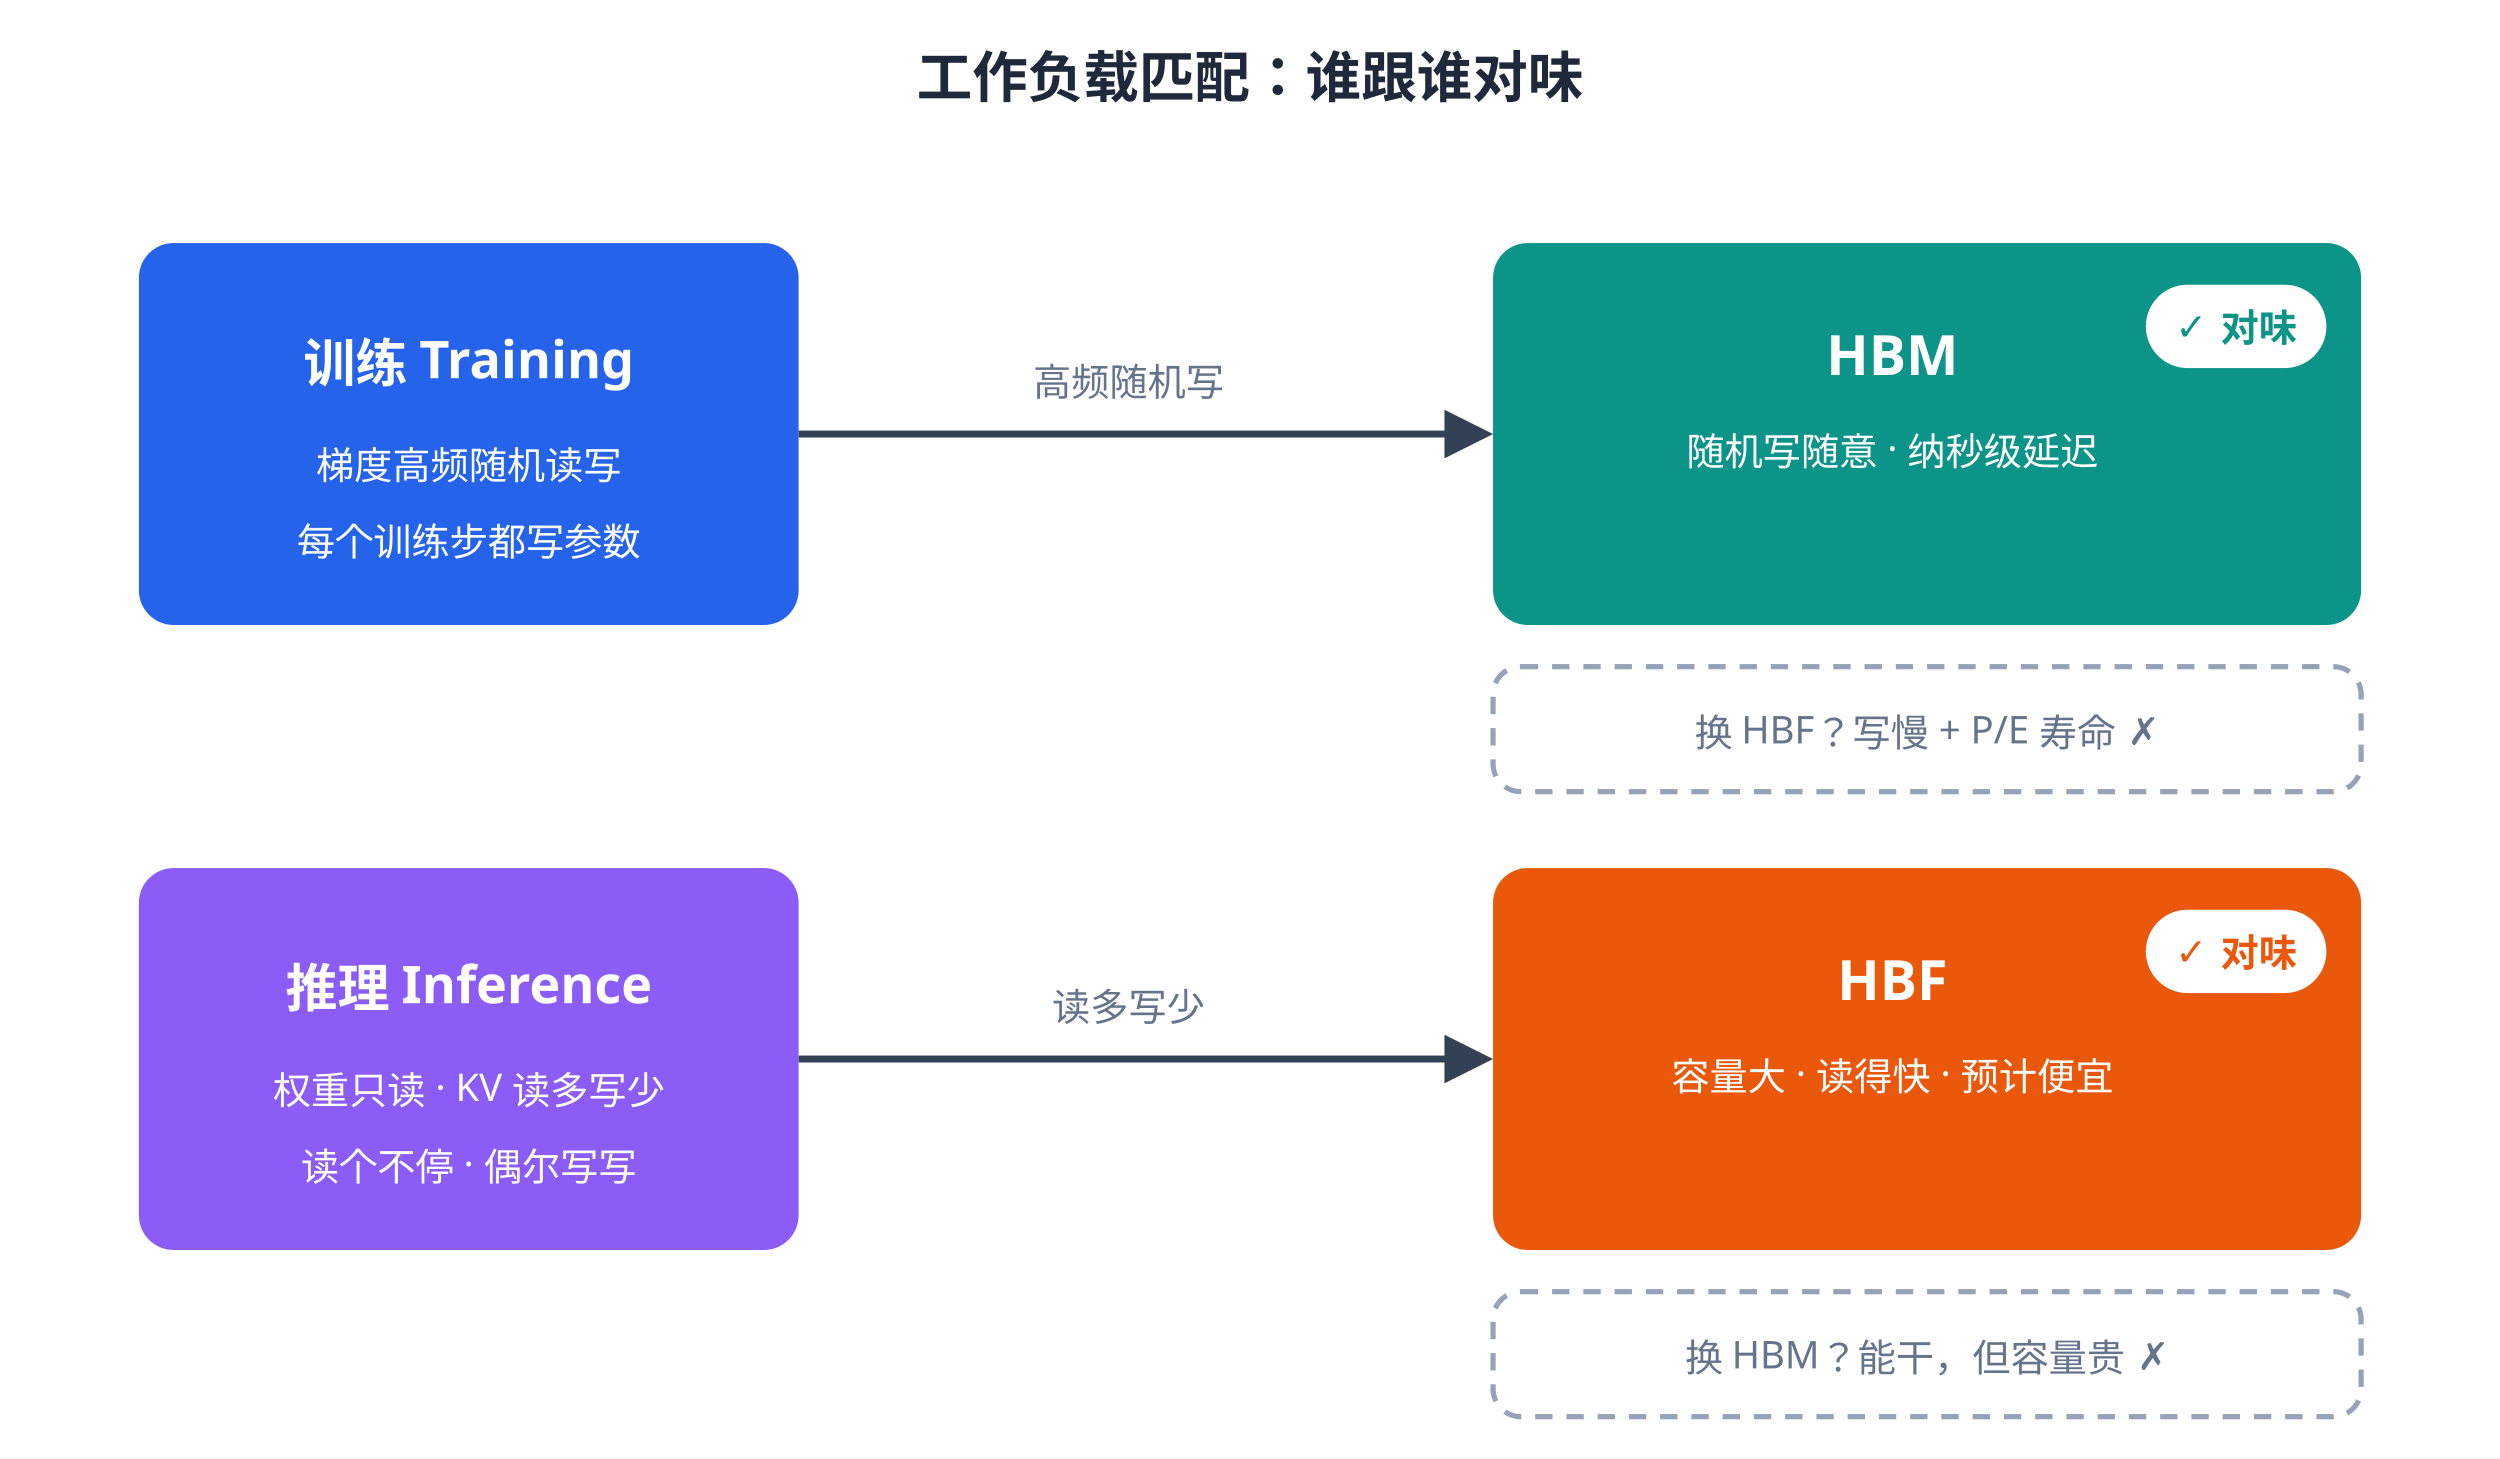
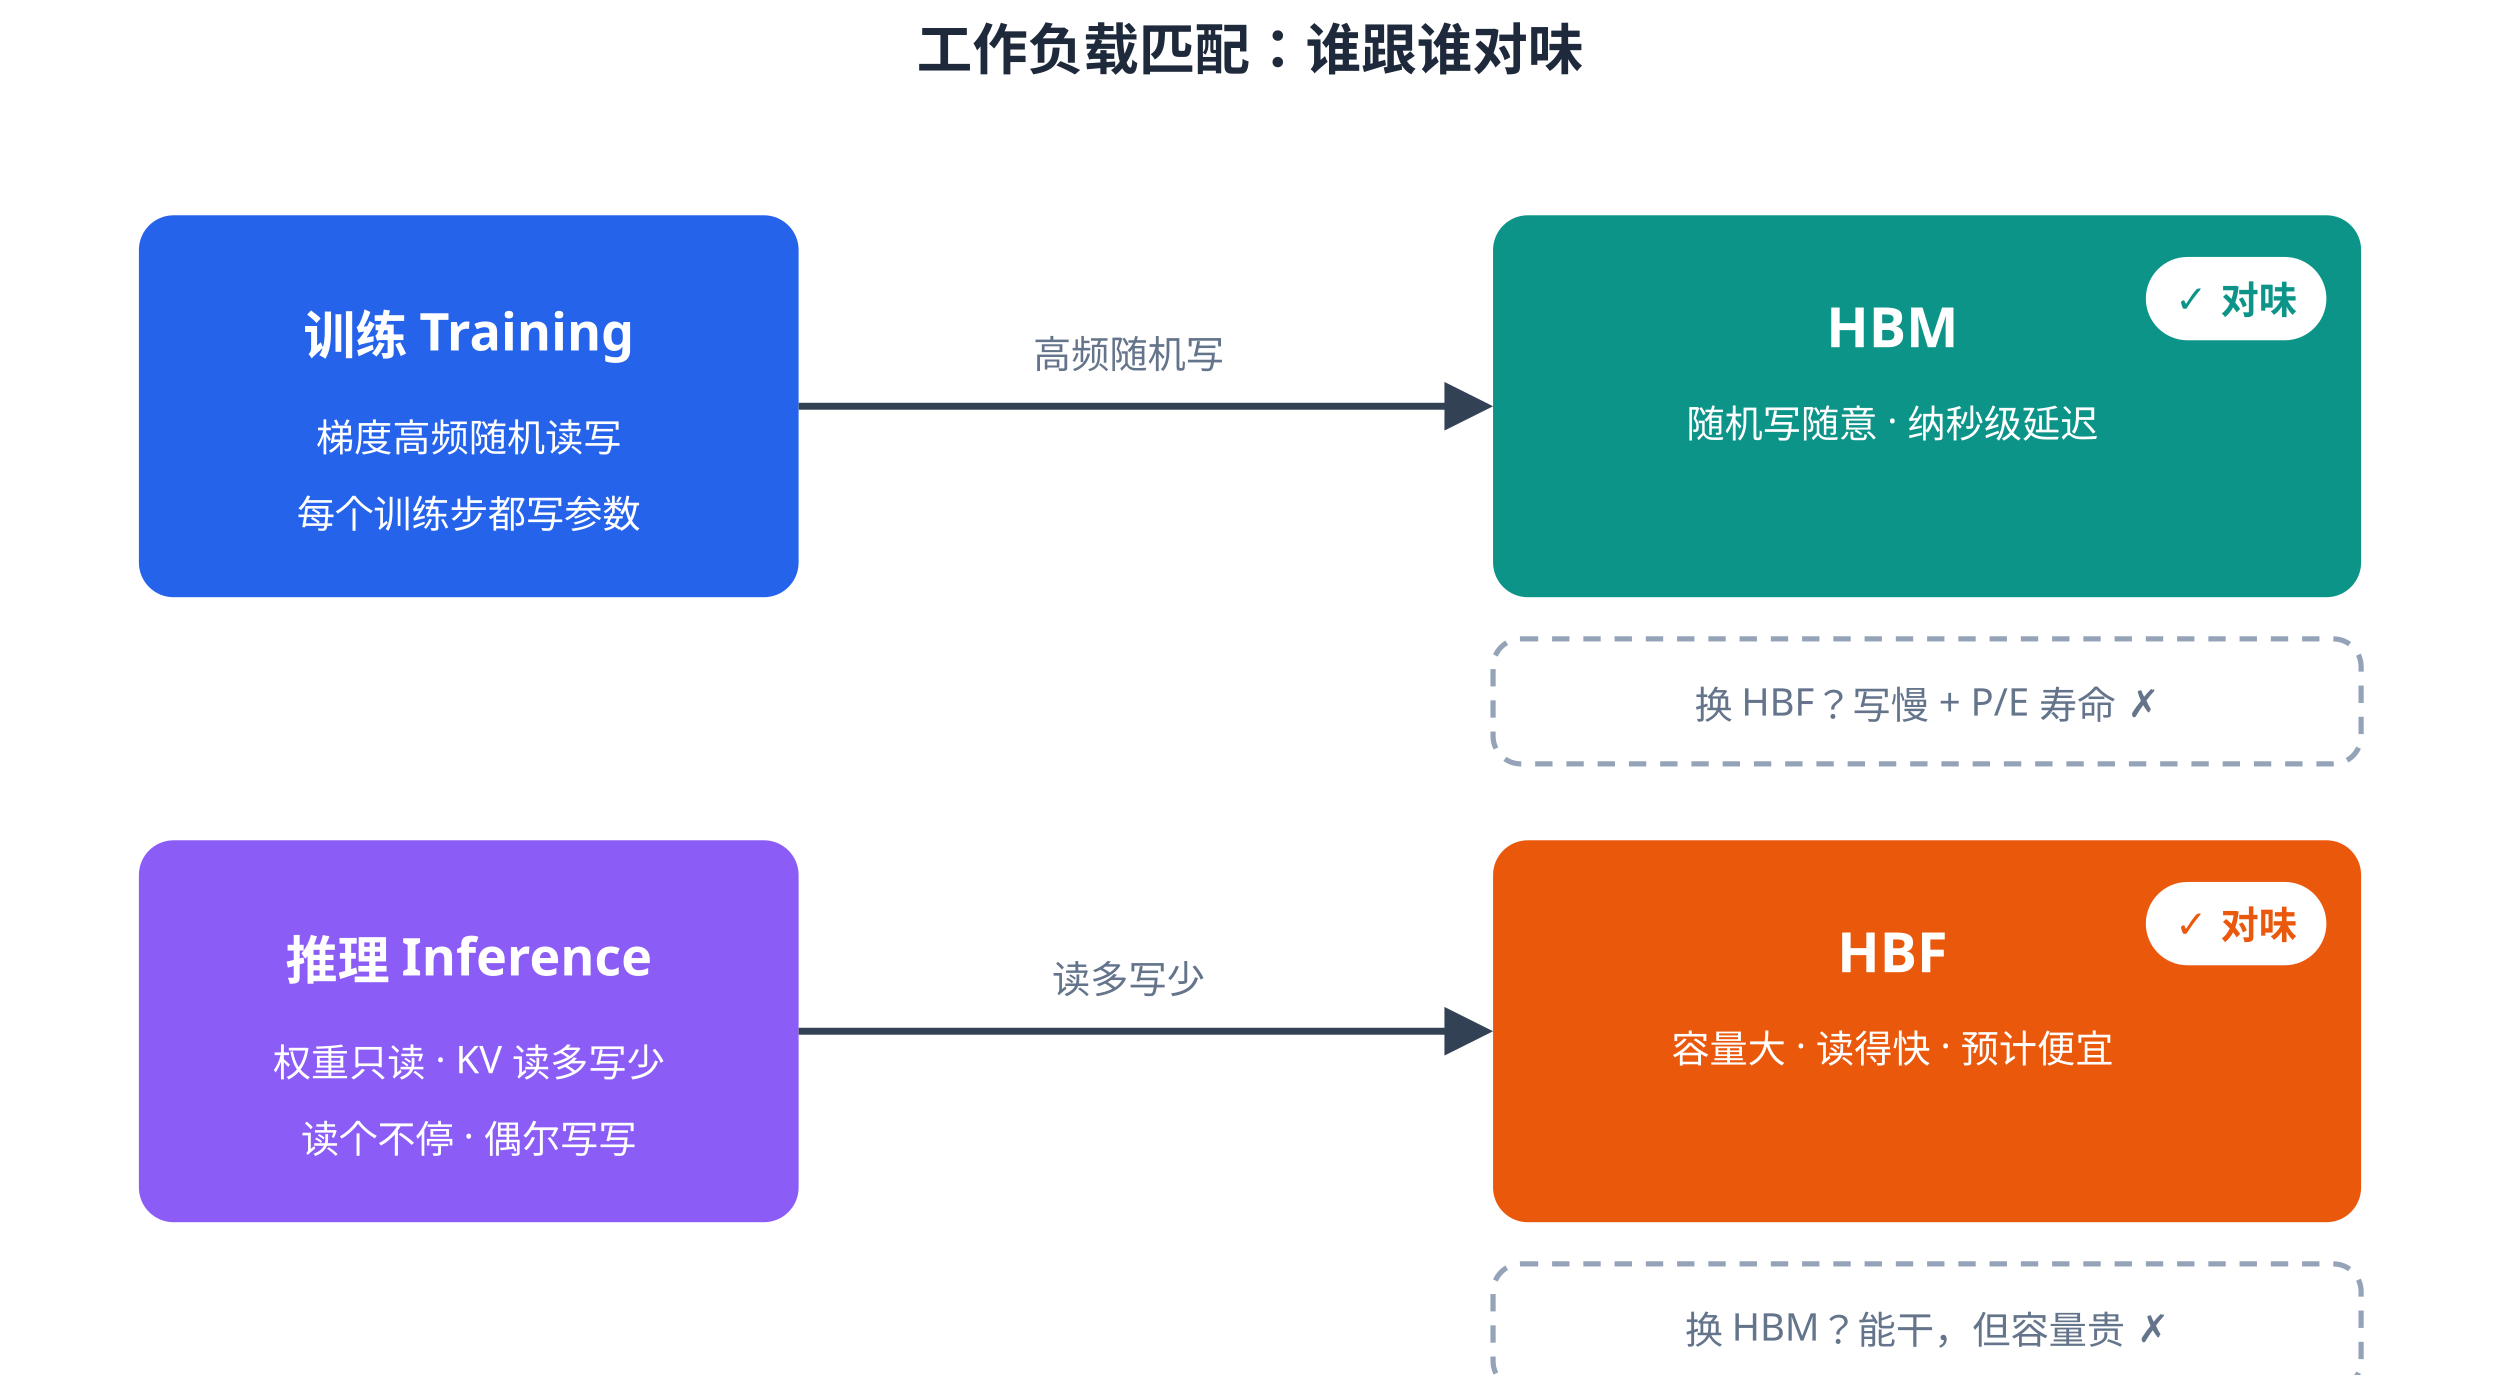
- <svg xmlns="http://www.w3.org/2000/svg" viewBox="0 0 720 420" font-family="'PingFang SC','Microsoft YaHei',sans-serif">
+ <svg xmlns="http://www.w3.org/2000/svg" viewBox="0 8 720 396" font-family="'PingFang SC','Microsoft YaHei',sans-serif">
  <rect x="0" y="0" width="720" height="420" fill="#ffffff" />
  <text x="360" y="28" text-anchor="middle" fill="#1e293b" font-size="16" font-weight="bold">工作负载匹配：谁跟谁对味</text>
  <rect x="40" y="70" width="190" height="110" rx="10" fill="#2563eb" />
  <text x="135" y="110" text-anchor="middle" fill="#ffffff" font-size="15" font-weight="bold">训练 Training</text>
  <text x="135" y="138" text-anchor="middle" fill="#ffffff" font-size="11">梯度高频随机读写</text>
  <text x="135" y="160" text-anchor="middle" fill="#ffffff" font-size="11">每个训练步都写参数</text>
  <line x1="230" y1="125" x2="420" y2="125" stroke="#334155" stroke-width="2" />
  <polygon points="430,125 416,118 416,132" fill="#334155" />
  <text x="325" y="114" text-anchor="middle" fill="#64748b" font-size="11">高频随机写</text>
  <rect x="430" y="70" width="250" height="110" rx="10" fill="#0d9488" />
  <text x="545" y="108" text-anchor="middle" fill="#ffffff" font-size="16" font-weight="bold">HBM</text>
  <text x="545" y="134" text-anchor="middle" fill="#ffffff" font-size="11">随机写随意 · 纳秒级延迟</text>
  <rect x="618" y="82" width="52" height="24" rx="12" fill="#ffffff" />
  <text x="644" y="98" text-anchor="middle" fill="#0d9488" font-size="11" font-weight="bold">✓ 对味</text>
  <rect x="430" y="192" width="250" height="36" rx="8" fill="#ffffff" stroke="#94a3b8" stroke-width="1.5" stroke-dasharray="5 4" />
  <text x="555" y="215" text-anchor="middle" fill="#64748b" font-size="11">换 HBF？写慢 + P/E 寿命 ✗</text>
  <rect x="40" y="250" width="190" height="110" rx="10" fill="#8b5cf6" />
  <text x="135" y="290" text-anchor="middle" fill="#ffffff" font-size="15" font-weight="bold">推理 Inference</text>
  <text x="135" y="318" text-anchor="middle" fill="#ffffff" font-size="11">权重只读 · KV 读多写少</text>
  <text x="135" y="340" text-anchor="middle" fill="#ffffff" font-size="11">读个不停 · 偶尔写写</text>
  <line x1="230" y1="305" x2="420" y2="305" stroke="#334155" stroke-width="2" />
  <polygon points="430,305 416,298 416,312" fill="#334155" />
  <text x="325" y="294" text-anchor="middle" fill="#64748b" font-size="11">读多写少</text>
  <rect x="430" y="250" width="250" height="110" rx="10" fill="#ea580c" />
  <text x="545" y="288" text-anchor="middle" fill="#ffffff" font-size="16" font-weight="bold">HBF</text>
  <text x="545" y="314" text-anchor="middle" fill="#ffffff" font-size="11">容量大 · 读得快 · 预计便宜</text>
  <rect x="618" y="262" width="52" height="24" rx="12" fill="#ffffff" />
  <text x="644" y="278" text-anchor="middle" fill="#ea580c" font-size="11" font-weight="bold">✓ 对味</text>
  <rect x="430" y="372" width="250" height="36" rx="8" fill="#ffffff" stroke="#94a3b8" stroke-width="1.5" stroke-dasharray="5 4" />
  <text x="555" y="395" text-anchor="middle" fill="#64748b" font-size="11">换 HBM？能干，但容量贵 ✗</text>
</svg>
